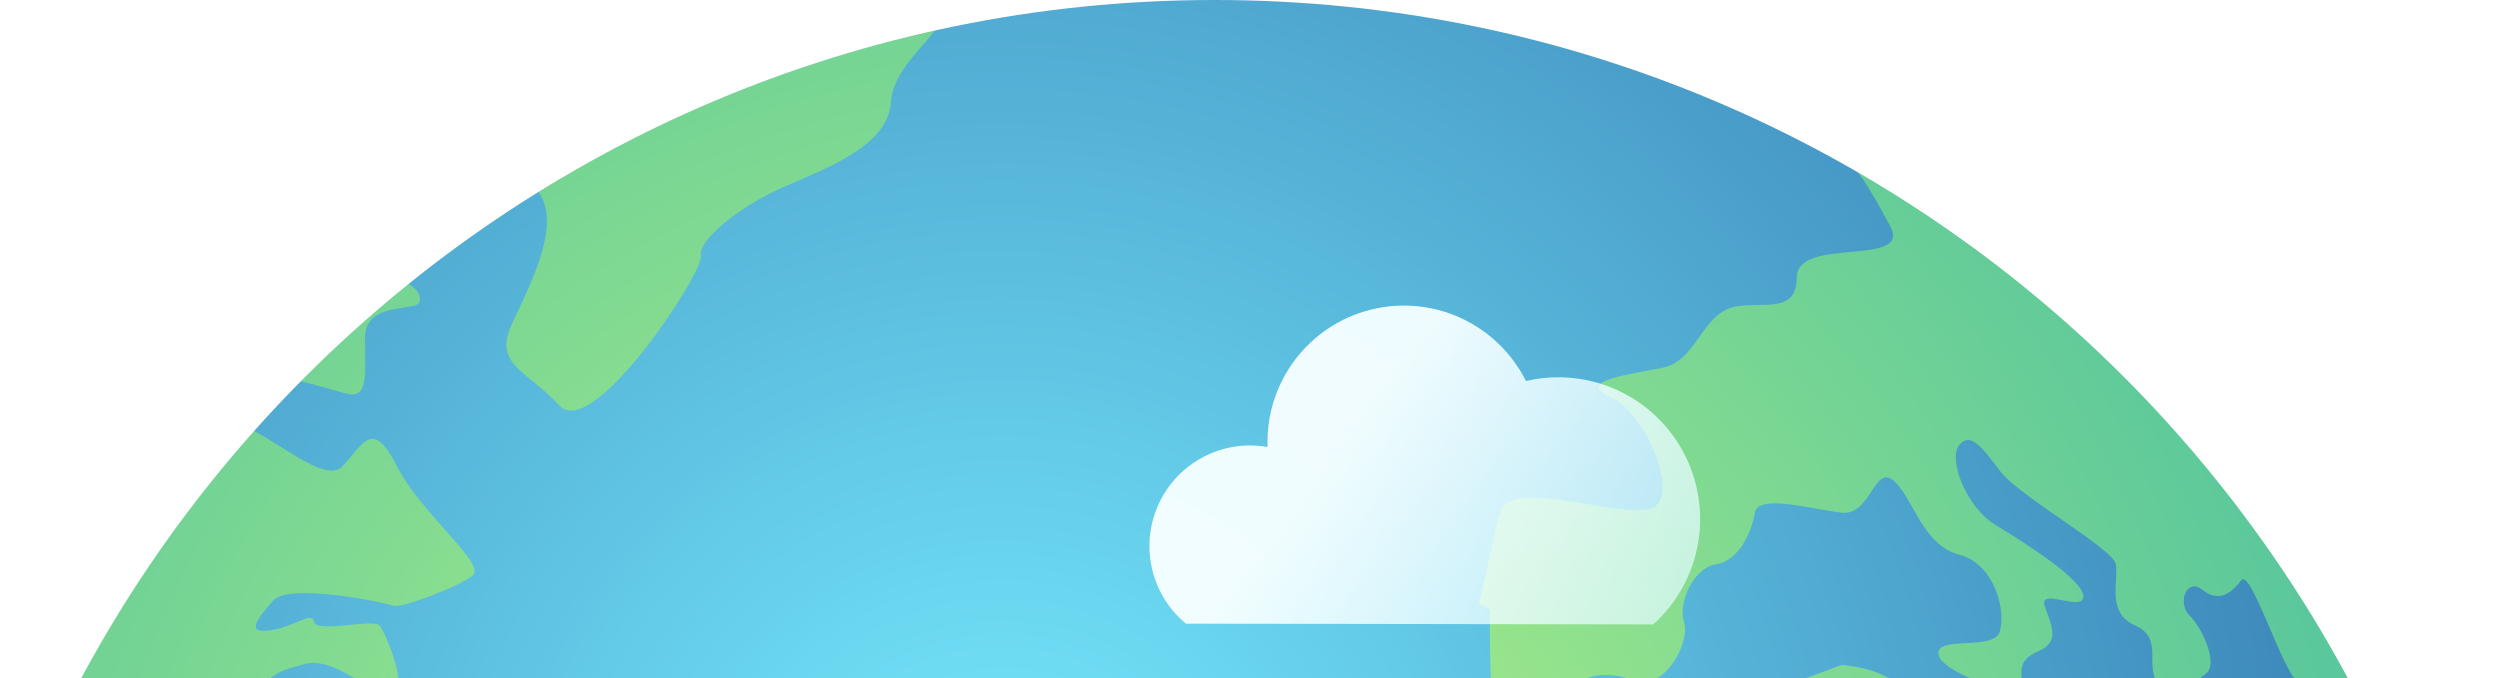
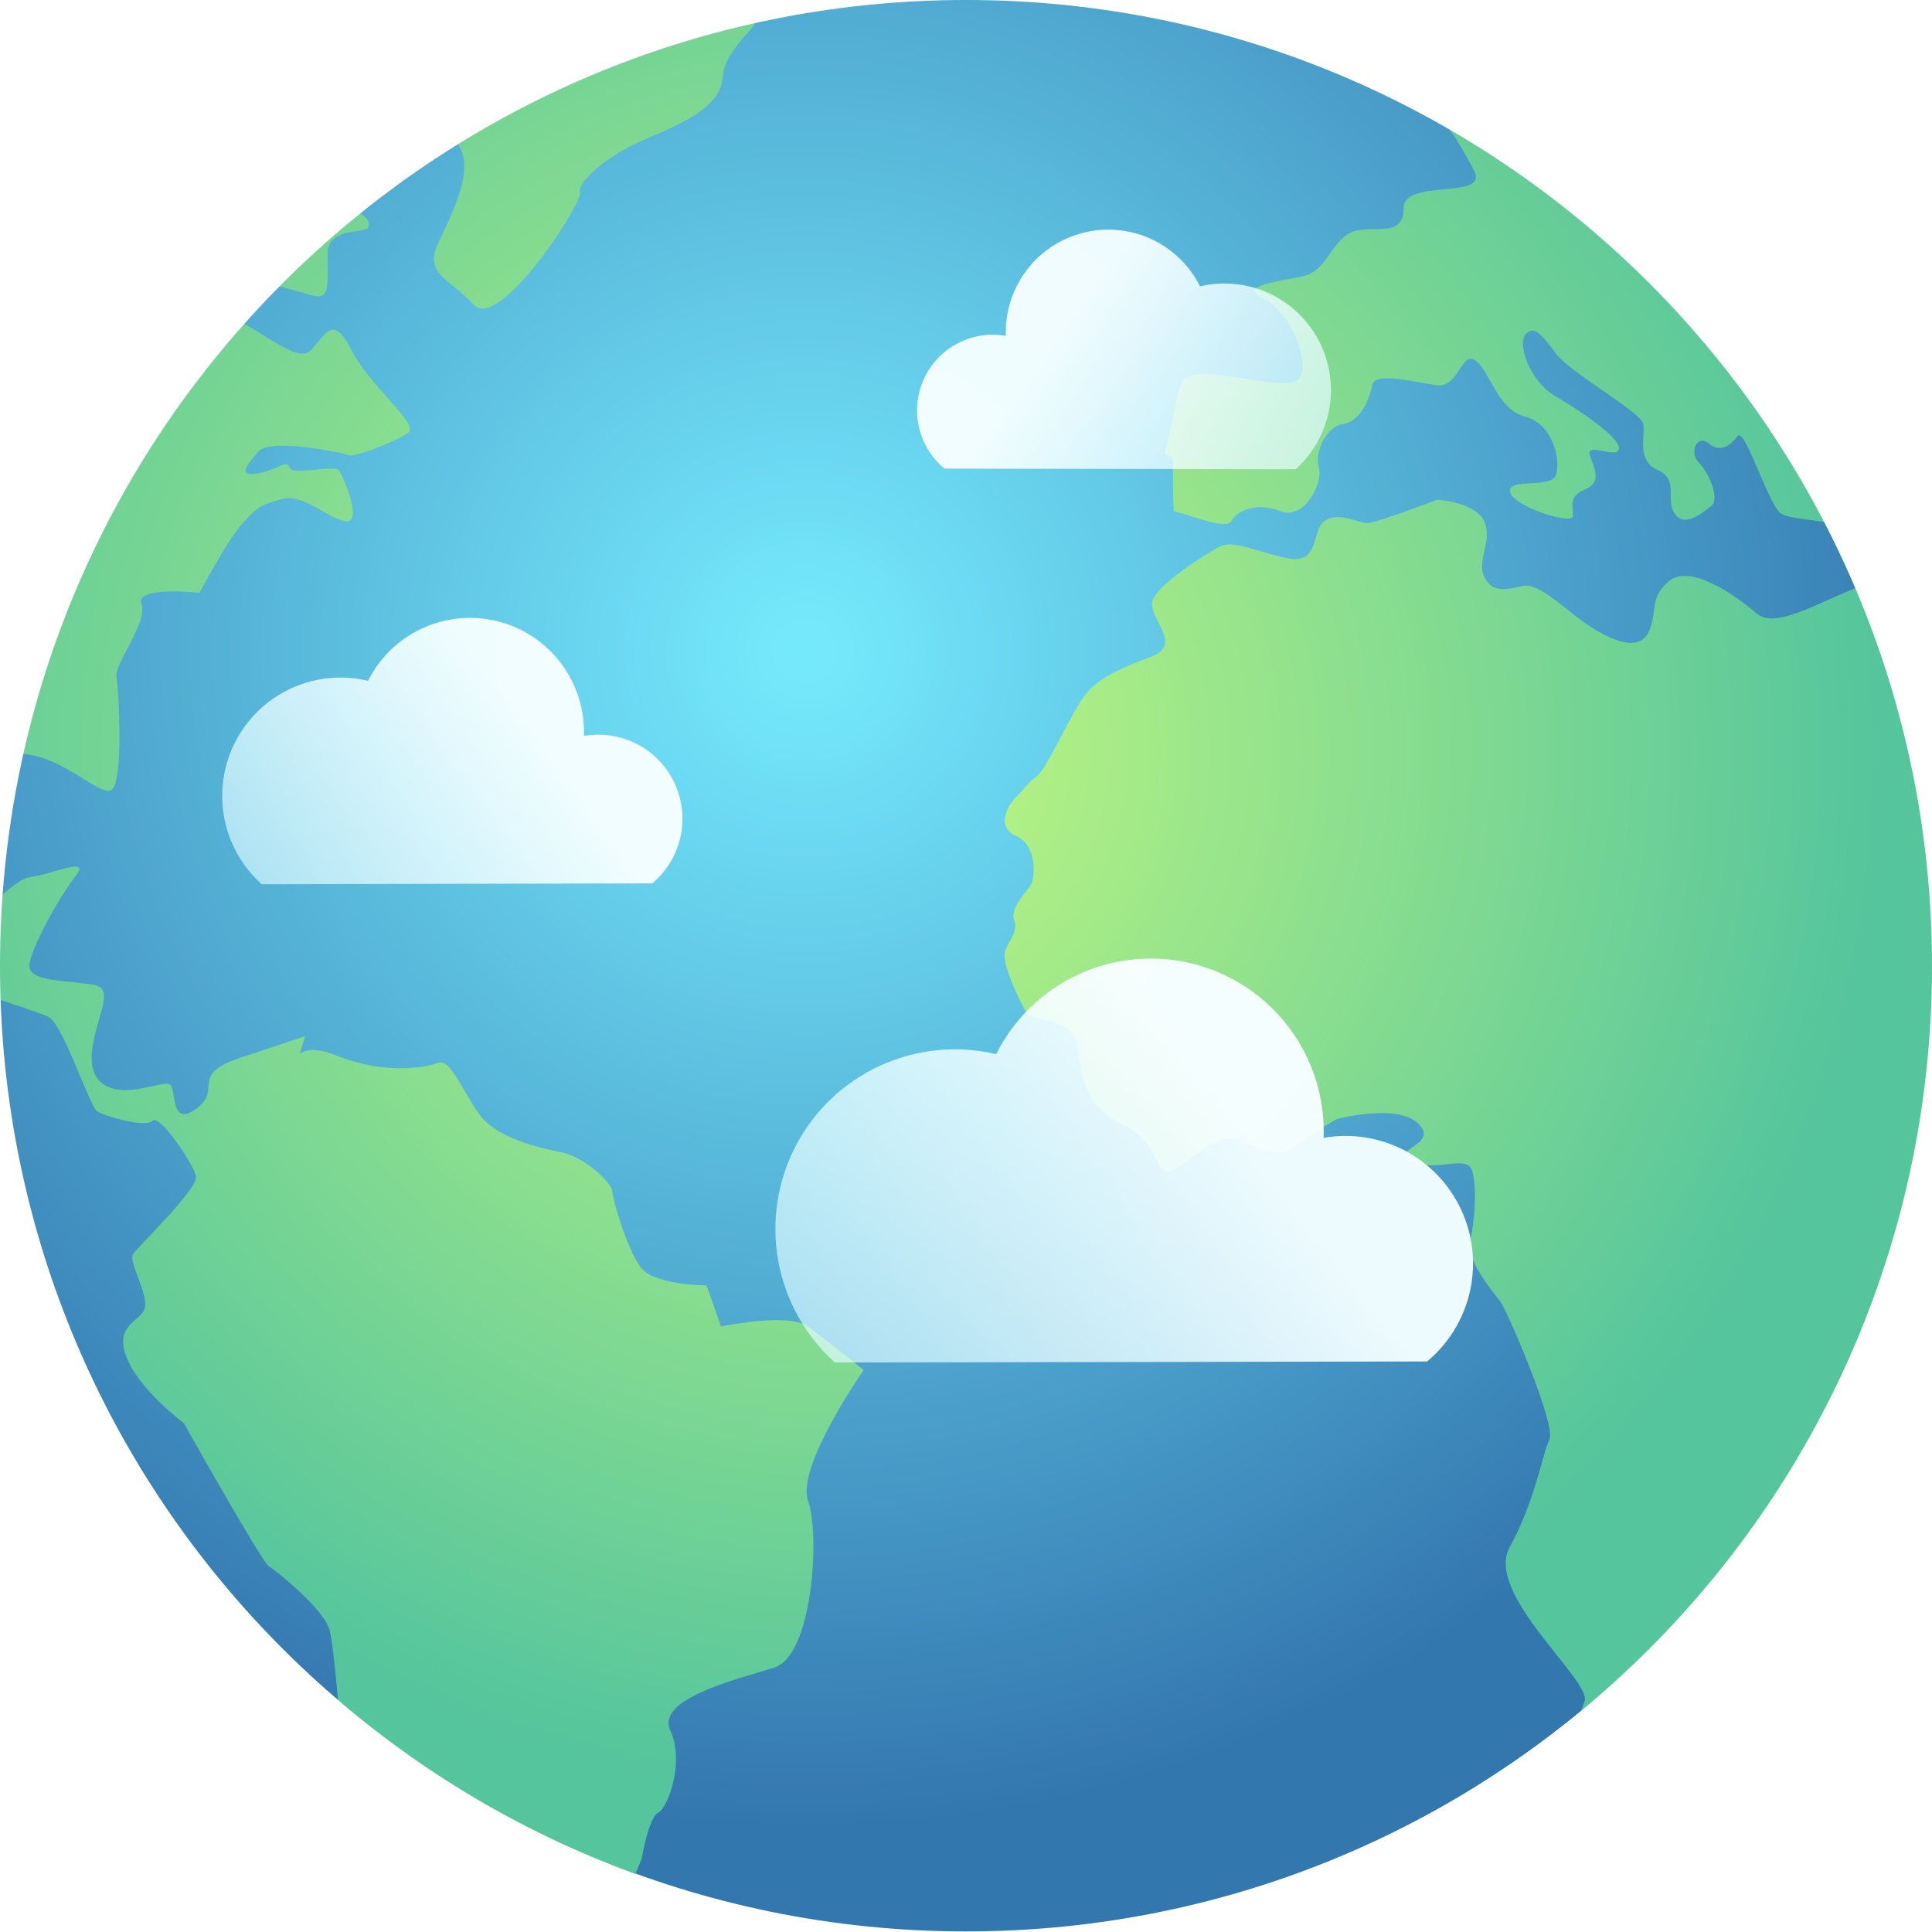
- <svg xmlns="http://www.w3.org/2000/svg" width="1867" height="506" viewBox="0 0 1867 506" fill="none">
-   <mask id="mask0_138_3351" style="mask-type:alpha" maskUnits="userSpaceOnUse" x="-53" y="0" width="1920" height="1920">
-     <circle cx="907" cy="960" r="960" fill="#C4C4C4" />
+ <svg xmlns="http://www.w3.org/2000/svg" width="1920" height="1920" viewBox="0 0 1920 1920" fill="none">
+   <mask id="mask0_1_2" style="mask-type:alpha" maskUnits="userSpaceOnUse" x="0" y="0" width="1920" height="1920">
+     <circle cx="960" cy="960" r="960" fill="#C4C4C4" />
  </mask>
-   <g mask="url(#mask0_138_3351)">
-     <path d="M907.014 1919.43C1438.56 1919.43 1869.46 1488.47 1869.46 956.846C1869.46 425.225 1438.56 -5.74 907.014 -5.74C375.468 -5.74 -55.435 425.225 -55.435 956.846C-55.435 1488.47 375.468 1919.43 907.014 1919.43Z" fill="url(#paint0_radial_138_3351)" />
-     <path d="M1113.37 507.947C1113.37 507.947 1112.33 484.057 1112.65 456.581C1112.65 452.796 1103.56 452.796 1104.65 449.096C1112.13 423.8 1116.12 387.118 1122.97 378.056C1137.31 358.811 1219.18 390.073 1236.01 378.056C1252.85 366.039 1228.79 308.306 1202.35 296.289C1175.91 284.272 1218.35 279.454 1241.6 274.636C1264.86 269.817 1269.68 240.965 1288.92 231.329C1308.16 221.692 1341.83 238.556 1341.83 207.295C1341.83 176.034 1428.4 200.068 1411.57 168.807C1394.73 137.545 1387.51 125.5 1358.66 94.239C1329.81 62.977 1334.6 10.063 1373 0.426C1411.39 -9.21 1536.45 62.977 1536.45 94.239C1536.45 125.5 1461.89 151.971 1464.3 161.579C1466.71 171.187 1505.19 175.919 1517.21 163.988C1529.22 152.057 1517.21 154.381 1536.45 161.579C1555.69 168.778 1574.93 156.761 1574.93 156.761C1574.93 156.761 1731.25 317.914 1728.84 341.976C1726.43 366.039 1687.97 387.663 1714.5 404.527C1741.02 421.391 1786.65 445.396 1803.39 488.703C1820.14 532.01 1815.41 539.208 1789.06 527.191C1762.7 515.175 1728.84 517.555 1716.91 510.356C1704.98 503.158 1680.92 423.772 1673.75 433.379C1666.58 442.987 1656.92 450.214 1644.9 440.578C1632.89 430.942 1625.66 450.214 1635.3 459.822C1644.93 469.43 1656.92 495.902 1647.31 503.129C1637.71 510.356 1620.84 524.782 1611.24 510.356C1601.63 495.93 1616.05 476.657 1594.4 467.05C1572.75 457.442 1582.39 433.379 1580.07 421.362C1577.74 409.345 1507.92 370.828 1493.49 351.584C1479.07 332.34 1471.27 322.732 1463.13 332.368C1454.98 342.005 1467.03 378.056 1491.08 392.596C1515.14 407.137 1555.86 433.379 1555.86 445.425C1555.86 457.47 1522.2 438.226 1527.02 452.652C1531.83 467.078 1539.03 479.095 1522.2 486.323C1505.37 493.55 1510.18 503.158 1510.18 512.765C1510.18 522.373 1449.96 503.158 1447.64 488.732C1445.32 474.306 1488.53 486.323 1493.35 471.896C1498.17 457.47 1490.48 421.391 1462.98 414.164C1435.48 406.936 1428.4 370.857 1413.98 358.811C1399.55 346.766 1397.14 385.283 1375.49 382.874C1353.84 380.465 1312.98 368.534 1310.57 382.874C1308.16 397.214 1298.55 418.953 1281.69 421.362C1264.83 423.771 1252.85 450.214 1257.66 464.64C1262.48 479.066 1243.33 517.555 1219.18 507.947C1195.03 498.339 1175.88 507.947 1171.09 517.555C1166.3 527.163 1132.61 512.765 1113.37 507.947Z" fill="url(#paint1_radial_138_3351)" />
-     <path d="M1844.6 593.987C1830.87 538.979 1723.79 635.803 1693.59 610.249C1663.4 584.695 1623.91 561.493 1605.33 577.726C1586.75 593.958 1593.86 604.8 1586.75 624.933C1579.64 645.066 1558.87 641.969 1531 624.933C1503.13 607.897 1477.55 577.84 1458.97 582.515C1440.39 587.19 1428.77 587.964 1421.69 572.477C1414.61 556.99 1430.98 536.054 1421.69 517.469C1412.4 498.884 1375.23 496.561 1375.23 496.561C1375.23 496.561 1314.84 519.792 1305.55 519.792C1296.26 519.792 1277.68 508.177 1263.74 517.469C1249.81 526.761 1259.1 561.607 1226.46 554.753C1193.83 547.898 1173.01 536.168 1159.08 543.281C1145.14 550.394 1094.27 582.515 1091.95 598.748C1089.62 614.981 1122.14 640.563 1091.95 652.179C1061.75 663.794 1038.52 673.115 1024.59 691.7C1010.65 710.284 987.307 763.715 978.13 770.684C968.954 777.654 966.517 782.3 957.226 791.592C947.935 800.884 936.321 821.792 957.226 831.085C978.13 840.377 975.808 872.9 971.162 879.84C966.517 886.781 950.257 903.071 954.903 914.687C959.548 926.302 947.734 935.594 945.497 947.21C943.261 958.825 959.548 993.7 966.517 1005.32C973.485 1016.93 1012.97 1009.96 1017.62 1040.16C1022.26 1070.36 1024.59 1098.24 1061.75 1116.82C1098.91 1135.41 1091.63 1156.32 1104.56 1163.28C1117.5 1170.25 1152.34 1121.47 1180.21 1133.08C1208.08 1144.7 1222.05 1149.35 1235.98 1137.73C1249.92 1126.12 1275.47 1112.18 1275.47 1112.18C1275.47 1112.18 1335.86 1095.92 1356.77 1116.82C1377.67 1137.73 1326.57 1142.38 1349.8 1154.11C1373.03 1165.84 1405.54 1146.19 1410.19 1164.09C1414.84 1181.98 1412.51 1214.51 1407.87 1233.09C1403.22 1251.68 1431.1 1284.23 1438.06 1293.52C1445.03 1302.81 1493.81 1416.64 1486.81 1430.58C1479.82 1444.52 1472.88 1490.98 1447.33 1537.44C1421.78 1583.91 1528.68 1669.8 1521.77 1690.71C1514.86 1711.62 1479.93 1792.92 1498.51 1809.19C1498.45 1809.19 2059.1 1453.44 1844.6 593.987Z" fill="url(#paint2_radial_138_3351)" />
-     <path d="M281.306 26.267C327.99 41.238 361.599 50.731 415.452 40.464C469.305 30.196 506.383 -4.822 519.201 20.617C532.019 46.056 612.713 30.598 634.306 18.524C655.899 6.449 679.156 3.18 696.619 11.181C714.083 19.183 667.226 44.106 665.276 76.314C663.326 108.521 618.821 125.07 585.701 139.41C552.58 153.75 520.778 179.705 523.445 191.034C526.112 202.362 442.923 329.902 417.832 302.885C392.741 275.869 368.223 272.542 382.303 241.969C396.382 211.396 422.879 162.497 398.504 139.266C374.13 116.035 318.499 74.908 296.017 103.101C273.535 131.293 261.262 129.658 242.938 117.24C224.614 104.822 281.306 26.267 281.306 26.267Z" fill="url(#paint3_radial_138_3351)" />
-     <path d="M203.767 135.767C246.78 157.736 242.852 182.229 275.973 197.458C309.093 212.687 314.025 216.042 313.538 224.79C313.05 233.537 272.876 223.929 272.617 252.007C272.359 280.085 275.944 298.841 257.706 293.708C239.468 288.574 145.87 261.185 128.263 270.993C110.656 280.802 116.965 211.941 116.965 211.941C116.965 211.941 150.057 249.569 174.144 251.433C198.232 253.298 280.647 233.222 246.264 222.553C211.882 211.884 240.529 189.054 174.202 192.066" fill="url(#paint4_radial_138_3351)" />
-     <path d="M36.012 339.309C58.093 344.816 77.564 420.904 96.232 417.319C114.9 413.734 135.661 319.004 162.186 314.071C188.712 309.138 239.984 365.695 256.014 347.97C272.044 330.246 278.438 312.952 296.504 348.315C314.57 383.677 363.377 421.276 353.082 429.708C342.787 438.14 299.056 454.603 293.78 452.394C288.504 450.186 216.011 434.899 204.053 448.522C192.095 462.145 182.948 473.445 201.845 470.721C220.743 467.996 232.958 455.778 234.622 464.44C236.285 473.101 279.356 461.572 283.686 467.308C288.016 473.044 308.462 520.825 290.109 517.87C271.757 514.916 248.673 490.194 227.395 495.873C206.118 501.552 203.279 503.731 188.511 519.505C173.743 535.279 145.325 589.14 145.325 589.14C145.325 589.14 80.89 582.056 87.572 600.182C94.253 618.308 60.272 660.41 62.652 672.886C65.032 685.362 70.481 781.411 56.716 785.655C42.952 789.9 3.781 745.503 -40.782 749.289C-85.344 753.075 -120.673 593.987 -120.673 593.987L36.012 339.309Z" fill="url(#paint5_radial_138_3351)" />
-     <path style="mix-blend-mode:screen" d="M885.622 465.73C872.844 455.15 863.925 440.639 860.255 424.459C856.585 408.279 858.37 391.339 865.333 376.28C872.295 361.22 884.043 348.888 898.746 341.205C913.448 333.521 930.28 330.919 946.616 333.802C945.771 310.543 952.914 287.696 966.855 269.06C980.796 250.424 1000.7 237.123 1023.24 231.368C1045.79 225.614 1069.63 227.753 1090.8 237.43C1111.96 247.107 1129.17 263.739 1139.58 284.559C1162.45 279.182 1186.46 281.568 1207.83 291.342C1229.2 301.116 1246.71 317.722 1257.6 338.544C1268.5 359.366 1272.16 383.221 1268 406.351C1263.85 429.482 1252.12 450.574 1234.67 466.304L885.622 465.73Z" fill="url(#paint6_linear_138_3351)" />
+   <g mask="url(#mask0_1_2)">
+     <path d="M960.015 1919.43C1491.56 1919.43 1922.46 1488.47 1922.46 956.846C1922.46 425.225 1491.56 -5.74 960.015 -5.74C428.468 -5.74 -2.435 425.225 -2.435 956.846C-2.435 1488.47 428.468 1919.43 960.015 1919.43Z" fill="url(#paint0_radial_1_2)" />
+     <path d="M1166.37 507.947C1166.37 507.947 1165.33 484.057 1165.65 456.581C1165.65 452.796 1156.56 452.796 1157.65 449.096C1165.13 423.8 1169.12 387.119 1175.97 378.056C1190.31 358.811 1272.18 390.073 1289.01 378.056C1305.85 366.039 1281.79 308.306 1255.35 296.289C1228.91 284.272 1271.35 279.454 1294.6 274.636C1317.86 269.817 1322.68 240.965 1341.92 231.329C1361.16 221.692 1394.83 238.556 1394.83 207.295C1394.83 176.034 1481.4 200.068 1464.57 168.807C1447.73 137.545 1440.51 125.5 1411.66 94.239C1382.81 62.977 1387.6 10.063 1426 0.426C1464.39 -9.21 1589.45 62.977 1589.45 94.239C1589.45 125.5 1514.89 151.971 1517.3 161.579C1519.71 171.187 1558.19 175.919 1570.21 163.988C1582.22 152.058 1570.21 154.381 1589.45 161.579C1608.69 168.778 1627.93 156.761 1627.93 156.761C1627.93 156.761 1784.25 317.914 1781.84 341.976C1779.43 366.039 1740.97 387.663 1767.5 404.527C1794.02 421.391 1839.65 445.396 1856.39 488.703C1873.14 532.01 1868.41 539.208 1842.06 527.192C1815.7 515.175 1781.84 517.555 1769.91 510.356C1757.98 503.158 1733.92 423.772 1726.75 433.379C1719.58 442.987 1709.92 450.215 1697.9 440.578C1685.89 430.942 1678.66 450.215 1688.3 459.822C1697.93 469.43 1709.92 495.902 1700.31 503.129C1690.71 510.356 1673.84 524.782 1664.24 510.356C1654.63 495.93 1669.06 476.657 1647.4 467.05C1625.75 457.442 1635.39 433.379 1633.07 421.362C1630.74 409.346 1560.92 370.828 1546.49 351.584C1532.07 332.34 1524.27 322.732 1516.13 332.369C1507.98 342.005 1520.03 378.056 1544.09 392.596C1568.14 407.137 1608.86 433.379 1608.86 445.425C1608.86 457.471 1575.2 438.226 1580.02 452.652C1584.83 467.078 1592.03 479.095 1575.2 486.323C1558.37 493.55 1563.18 503.158 1563.18 512.766C1563.18 522.373 1502.96 503.158 1500.64 488.732C1498.32 474.306 1541.53 486.323 1546.35 471.897C1551.17 457.471 1543.48 421.391 1515.98 414.164C1488.48 406.936 1481.4 370.857 1466.98 358.811C1452.55 346.766 1450.14 385.283 1428.49 382.874C1406.84 380.465 1365.98 368.534 1363.57 382.874C1361.16 397.214 1351.56 418.953 1334.69 421.362C1317.83 423.772 1305.85 450.214 1310.66 464.641C1315.48 479.067 1296.33 517.555 1272.18 507.947C1248.04 498.339 1228.88 507.947 1224.09 517.555C1219.3 527.163 1185.61 512.766 1166.37 507.947Z" fill="url(#paint1_radial_1_2)" />
+     <path d="M1897.6 593.987C1883.87 538.979 1776.79 635.803 1746.59 610.249C1716.4 584.695 1676.91 561.493 1658.33 577.726C1639.75 593.958 1646.86 604.799 1639.75 624.933C1632.64 645.066 1611.88 641.969 1584 624.933C1556.13 607.897 1530.55 577.84 1511.97 582.515C1493.39 587.19 1481.77 587.964 1474.69 572.477C1467.61 556.99 1483.98 536.054 1474.69 517.469C1465.4 498.884 1428.23 496.561 1428.23 496.561C1428.23 496.561 1367.84 519.792 1358.55 519.792C1349.26 519.792 1330.68 508.177 1316.74 517.469C1302.81 526.761 1312.1 561.607 1279.46 554.753C1246.83 547.898 1226.01 536.168 1212.08 543.281C1198.14 550.394 1147.27 582.515 1144.95 598.748C1142.62 614.981 1175.14 640.563 1144.95 652.179C1114.75 663.794 1091.52 673.115 1077.59 691.7C1063.65 710.284 1040.31 763.715 1031.13 770.684C1021.95 777.654 1019.52 782.3 1010.23 791.592C1000.93 800.884 989.321 821.792 1010.23 831.084C1031.13 840.377 1028.81 872.9 1024.16 879.84C1019.52 886.781 1003.26 903.071 1007.9 914.687C1012.55 926.302 1000.73 935.594 998.497 947.21C996.261 958.825 1012.55 993.7 1019.52 1005.32C1026.49 1016.93 1065.97 1009.96 1070.62 1040.16C1075.26 1070.36 1077.59 1098.24 1114.75 1116.82C1151.91 1135.41 1144.63 1156.32 1157.56 1163.28C1170.5 1170.25 1205.34 1121.47 1233.21 1133.08C1261.08 1144.7 1275.05 1149.35 1288.98 1137.73C1302.92 1126.12 1328.47 1112.18 1328.47 1112.18C1328.47 1112.18 1388.86 1095.92 1409.77 1116.82C1430.67 1137.73 1379.57 1142.38 1402.8 1154.11C1426.03 1165.84 1458.55 1146.19 1463.19 1164.09C1467.84 1181.98 1465.51 1214.51 1460.87 1233.09C1456.22 1251.68 1484.1 1284.23 1491.06 1293.52C1498.03 1302.81 1546.81 1416.64 1539.81 1430.58C1532.82 1444.52 1525.88 1490.98 1500.33 1537.44C1474.78 1583.91 1581.68 1669.8 1574.77 1690.71C1567.86 1711.62 1532.93 1792.92 1551.51 1809.19C1551.46 1809.19 2112.1 1453.44 1897.6 593.987Z" fill="url(#paint2_radial_1_2)" />
+     <path d="M334.306 26.267C380.991 41.238 414.599 50.731 468.452 40.464C522.305 30.196 559.383 -4.822 572.201 20.617C585.02 46.056 665.714 30.598 687.307 18.523C708.899 6.449 732.156 3.18 749.619 11.181C767.083 19.183 720.227 44.106 718.277 76.314C716.327 108.521 671.822 125.07 638.701 139.41C605.58 153.75 573.779 179.705 576.445 191.033C579.112 202.362 495.924 329.902 470.832 302.885C445.741 275.869 421.223 272.542 435.303 241.969C449.383 211.396 475.879 162.497 451.505 139.266C427.13 116.035 371.499 74.908 349.017 103.101C326.535 131.293 314.262 129.658 295.938 117.24C277.614 104.822 334.306 26.267 334.306 26.267Z" fill="url(#paint3_radial_1_2)" />
+     <path d="M256.767 135.767C299.78 157.736 295.852 182.229 328.973 197.458C362.093 212.687 367.025 216.042 366.538 224.79C366.05 233.537 325.876 223.929 325.617 252.007C325.359 280.085 328.944 298.842 310.706 293.708C292.468 288.574 198.87 261.185 181.263 270.993C163.656 280.802 169.965 211.941 169.965 211.941C169.965 211.941 203.057 249.569 227.144 251.434C251.232 253.298 333.647 233.222 299.264 222.553C264.882 211.884 293.529 189.055 227.202 192.066" fill="url(#paint4_radial_1_2)" />
+     <path d="M89.013 339.309C111.093 344.816 130.564 420.904 149.232 417.319C167.9 413.734 188.661 319.004 215.187 314.071C241.712 309.138 292.984 365.695 309.014 347.97C325.044 330.246 331.439 312.952 349.505 348.315C367.57 383.677 416.377 421.276 406.082 429.708C395.788 438.14 352.057 454.603 346.78 452.394C341.504 450.186 269.011 434.899 257.053 448.522C245.096 462.145 235.948 473.445 254.845 470.721C273.743 467.996 285.959 455.778 287.622 464.44C289.285 473.101 332.356 461.572 336.687 467.308C341.017 473.044 361.462 520.825 343.11 517.87C324.757 514.916 301.673 490.194 280.396 495.873C259.118 501.552 256.279 503.731 241.511 519.505C226.743 535.279 198.325 589.14 198.325 589.14C198.325 589.14 133.89 582.056 140.572 600.182C147.253 618.308 113.272 660.41 115.653 672.886C118.033 685.362 123.481 781.411 109.717 785.655C95.952 789.9 56.781 745.503 12.219 749.289C-32.344 753.075 -67.672 593.987 -67.672 593.987L89.013 339.309Z" fill="url(#paint5_radial_1_2)" />
+     <path d="M-131.993 818.15C-98.356 868.655 -76.706 931.149 -47.886 923.95C-19.067 916.751 9.81 874.018 31.46 871.322C53.11 868.626 91.536 849.985 74.703 871.322C57.87 892.66 29.137 945.575 29.137 960.001C29.137 974.427 61.455 974.341 78.947 976.836C96.44 979.331 108.455 976.836 101.257 1003.28C94.059 1029.72 81.471 1063.51 103.379 1077.85C125.288 1092.19 162.222 1073.06 168.99 1077.85C175.757 1082.64 168.559 1121.12 194.999 1101.88C221.438 1082.64 187.772 1068.24 238.242 1051.4L303.164 1029.78L292.382 1066.66C292.382 1066.66 286.331 1029.78 334.392 1048.99C382.453 1068.21 423.288 1061.04 435.36 1056.22C447.433 1051.4 459.391 1083.75 476.223 1107.24C493.056 1130.73 533.919 1140.37 557.95 1145.16C581.98 1149.95 608.419 1176.42 608.419 1183.62C608.419 1190.82 623.703 1243.85 637.697 1260.57C651.691 1277.29 702.161 1277.4 702.161 1277.4L716.499 1318.27C716.499 1318.27 783.801 1303.93 803.043 1318.27C822.284 1332.61 858.33 1361.52 858.33 1361.52C858.33 1361.52 791.027 1457.68 803.043 1491.35C815.058 1525.02 807.86 1645.22 769.377 1657.24C730.894 1669.26 651.605 1688.47 666.144 1719.73C680.682 1750.99 663.735 1796.65 654.129 1801.47C644.522 1806.29 637.726 1847.16 637.726 1847.16C637.726 1847.16 618.083 1897.64 610.857 1895.23L545.963 1873.6C545.963 1873.6 594.024 1914.47 572.402 1940.91C550.781 1967.36 531.539 2010.63 531.539 2010.63L382.424 1936.07C382.424 1936.07 341.561 1854.33 343.97 1839.9C346.379 1825.48 334.335 1640.38 327.137 1618.75C319.94 1597.13 274.259 1561.05 266.918 1556.23C259.577 1551.41 182.811 1414.41 182.811 1414.41C182.811 1414.41 137.131 1380.74 125.116 1347.07C113.1 1313.4 144.328 1313.42 144.328 1296.59C144.328 1279.75 127.524 1253.31 132.313 1246.11C137.102 1238.91 197.207 1181.21 194.827 1169.19C192.447 1157.18 158.752 1106.67 151.555 1113.9C144.357 1121.12 103.465 1109.08 96.268 1104.26C89.07 1099.44 62.602 1017.73 48.178 1010.51C33.754 1003.28 -45.42 981.626 -52.675 969.695C-59.93 957.764 -71.917 957.678 -131.993 967.286C-192.069 976.893 -131.993 818.15 -131.993 818.15Z" fill="url(#paint6_radial_1_2)" />
+     <path style="mix-blend-mode:screen" d="M1418.26 1353C1439.71 1335.14 1454.66 1310.69 1460.79 1283.45C1466.92 1256.21 1463.89 1227.71 1452.16 1202.38C1440.43 1177.04 1420.67 1156.28 1395.94 1143.33C1371.21 1130.39 1342.9 1125.97 1315.4 1130.76C1316.83 1091.54 1304.8 1053 1281.3 1021.57C1257.8 990.13 1224.25 967.686 1186.23 957.967C1148.21 948.248 1108 951.839 1072.31 968.144C1036.61 984.449 1007.57 1012.49 990.01 1047.59C951.434 1038.49 910.928 1042.5 874.879 1058.97C838.83 1075.44 809.289 1103.45 790.914 1138.57C772.539 1173.69 766.375 1213.93 773.395 1252.95C780.414 1291.96 800.218 1327.52 829.683 1354.03L1418.26 1353Z" fill="url(#paint7_linear_1_2)" />
+     <path style="mix-blend-mode:screen" d="M648.135 877.919C662.285 866.137 672.148 850.012 676.192 832.047C680.236 814.083 678.235 795.286 670.499 778.576C662.763 761.866 649.726 748.179 633.413 739.642C617.1 731.105 598.425 728.195 580.288 731.364C581.199 705.519 573.244 680.141 557.743 659.442C542.242 638.743 520.128 623.97 495.074 617.576C470.02 611.181 443.532 613.551 420.01 624.29C396.488 635.03 377.346 653.493 365.764 676.614C342.327 671.007 317.735 672.739 295.315 681.573C272.895 690.408 253.73 705.919 240.416 726.007C227.102 746.095 220.281 769.79 220.877 793.884C221.473 817.977 229.457 841.306 243.748 860.711C248.552 867.252 254.009 873.287 260.036 878.722L648.135 877.919Z" fill="url(#paint8_linear_1_2)" />
+     <path style="mix-blend-mode:screen" d="M938.622 465.73C925.844 455.15 916.925 440.639 913.255 424.459C909.585 408.279 911.37 391.339 918.333 376.28C925.295 361.221 937.043 348.888 951.746 341.205C966.448 333.521 983.28 330.919 999.616 333.802C998.771 310.543 1005.91 287.696 1019.85 269.06C1033.8 250.424 1053.7 237.123 1076.24 231.368C1098.79 225.614 1122.63 227.753 1143.8 237.43C1164.96 247.107 1182.17 263.739 1192.58 284.559C1215.45 279.182 1239.46 281.568 1260.83 291.342C1282.2 301.116 1299.71 317.722 1310.6 338.544C1321.5 359.366 1325.16 383.221 1321 406.351C1316.85 429.482 1305.12 450.574 1287.67 466.304L938.622 465.73Z" fill="url(#paint9_linear_1_2)" />
  </g>
  <defs>
-     <radialGradient id="paint0_radial_138_3351" cx="0" cy="0" r="1" gradientUnits="userSpaceOnUse" gradientTransform="translate(749.239 649.827) scale(1159.11 1159.27)">
+     <radialGradient id="paint0_radial_1_2" cx="0" cy="0" r="1" gradientUnits="userSpaceOnUse" gradientTransform="translate(802.24 649.827) scale(1159.11 1159.27)">
      <stop offset="0.02" stop-color="#75E9FC" />
      <stop offset="1" stop-color="#3377AF" />
    </radialGradient>
-     <radialGradient id="paint1_radial_138_3351" cx="0" cy="0" r="1" gradientUnits="userSpaceOnUse" gradientTransform="translate(788.439 744.069) scale(1030.56 1030.7)">
+     <radialGradient id="paint1_radial_1_2" cx="0" cy="0" r="1" gradientUnits="userSpaceOnUse" gradientTransform="translate(841.439 744.07) scale(1030.56 1030.7)">
      <stop offset="0.01" stop-color="#C1F880" />
      <stop offset="1" stop-color="#55C59D" />
    </radialGradient>
-     <radialGradient id="paint2_radial_138_3351" cx="0" cy="0" r="1" gradientUnits="userSpaceOnUse" gradientTransform="translate(788.439 744.069) scale(1030.55 1030.7)">
+     <radialGradient id="paint2_radial_1_2" cx="0" cy="0" r="1" gradientUnits="userSpaceOnUse" gradientTransform="translate(841.439 744.069) scale(1030.55 1030.7)">
      <stop offset="0.01" stop-color="#C1F880" />
      <stop offset="1" stop-color="#55C59D" />
    </radialGradient>
-     <radialGradient id="paint3_radial_138_3351" cx="0" cy="0" r="1" gradientUnits="userSpaceOnUse" gradientTransform="translate(788.439 744.069) scale(1030.55 1030.7)">
+     <radialGradient id="paint3_radial_1_2" cx="0" cy="0" r="1" gradientUnits="userSpaceOnUse" gradientTransform="translate(841.44 744.069) scale(1030.55 1030.7)">
      <stop offset="0.01" stop-color="#C1F880" />
      <stop offset="1" stop-color="#55C59D" />
    </radialGradient>
-     <radialGradient id="paint4_radial_138_3351" cx="0" cy="0" r="1" gradientUnits="userSpaceOnUse" gradientTransform="translate(788.44 744.069) scale(1030.55 1030.7)">
+     <radialGradient id="paint4_radial_1_2" cx="0" cy="0" r="1" gradientUnits="userSpaceOnUse" gradientTransform="translate(841.44 744.069) scale(1030.55 1030.7)">
      <stop offset="0.01" stop-color="#C1F880" />
      <stop offset="1" stop-color="#55C59D" />
    </radialGradient>
-     <radialGradient id="paint5_radial_138_3351" cx="0" cy="0" r="1" gradientUnits="userSpaceOnUse" gradientTransform="translate(788.439 744.069) scale(1030.55 1030.7)">
+     <radialGradient id="paint5_radial_1_2" cx="0" cy="0" r="1" gradientUnits="userSpaceOnUse" gradientTransform="translate(841.44 744.069) scale(1030.55 1030.7)">
      <stop offset="0.01" stop-color="#C1F880" />
      <stop offset="1" stop-color="#55C59D" />
    </radialGradient>
-     <linearGradient id="paint6_linear_138_3351" x1="990.917" y1="339.928" x2="1252.07" y2="530.121" gradientUnits="userSpaceOnUse">
+     <radialGradient id="paint6_radial_1_2" cx="0" cy="0" r="1" gradientUnits="userSpaceOnUse" gradientTransform="translate(841.44 744.069) scale(1030.58 1030.73)">
+       <stop offset="0.01" stop-color="#C1F880" />
+       <stop offset="1" stop-color="#55C59D" />
+     </radialGradient>
+     <linearGradient id="paint7_linear_1_2" x1="1249.2" y1="1128.68" x2="810.673" y2="1449.93" gradientUnits="userSpaceOnUse">
+       <stop offset="0.01" stop-color="#E7F4FC" />
+       <stop offset="1" stop-color="#7999AA" />
+     </linearGradient>
+     <linearGradient id="paint8_linear_1_2" x1="536.715" y1="730.134" x2="247.567" y2="941.962" gradientUnits="userSpaceOnUse">
+       <stop offset="0.01" stop-color="#E7F4FC" />
+       <stop offset="1" stop-color="#7999AA" />
+     </linearGradient>
+     <linearGradient id="paint9_linear_1_2" x1="1043.92" y1="339.928" x2="1305.07" y2="530.121" gradientUnits="userSpaceOnUse">
      <stop offset="0.01" stop-color="#E7F4FC" />
      <stop offset="1" stop-color="#7999AA" />
    </linearGradient>
  </defs>
</svg>
